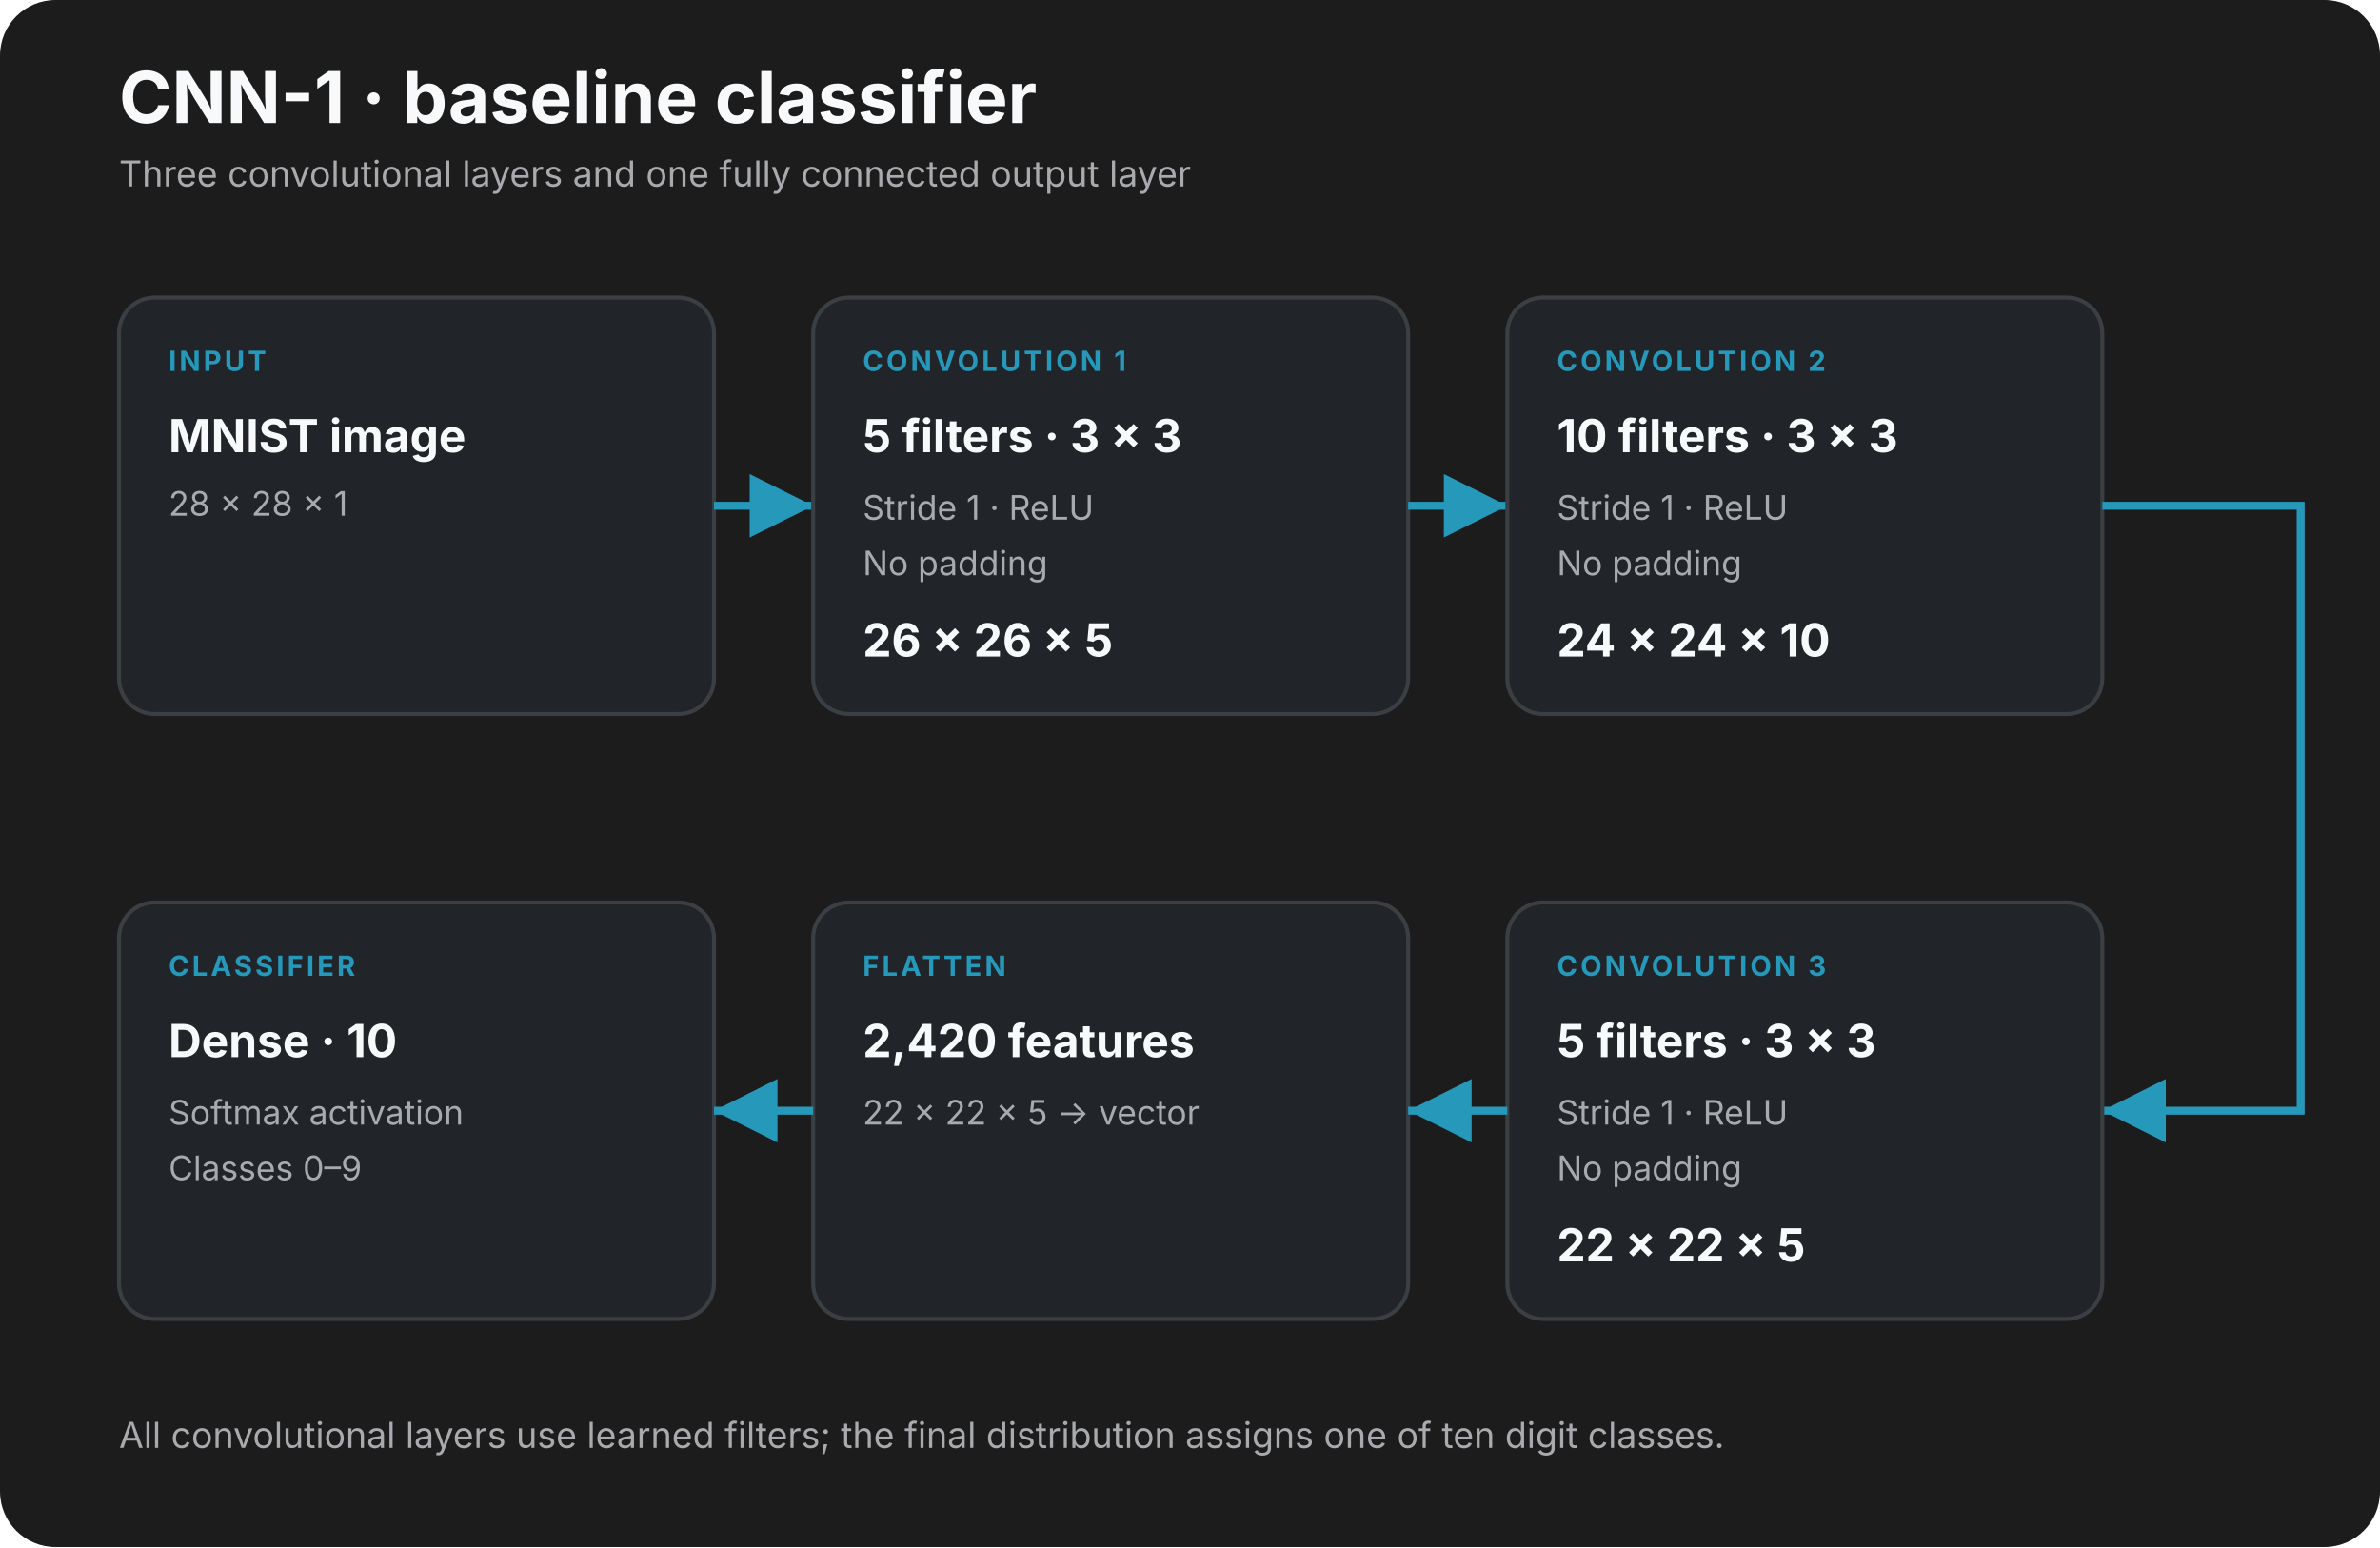
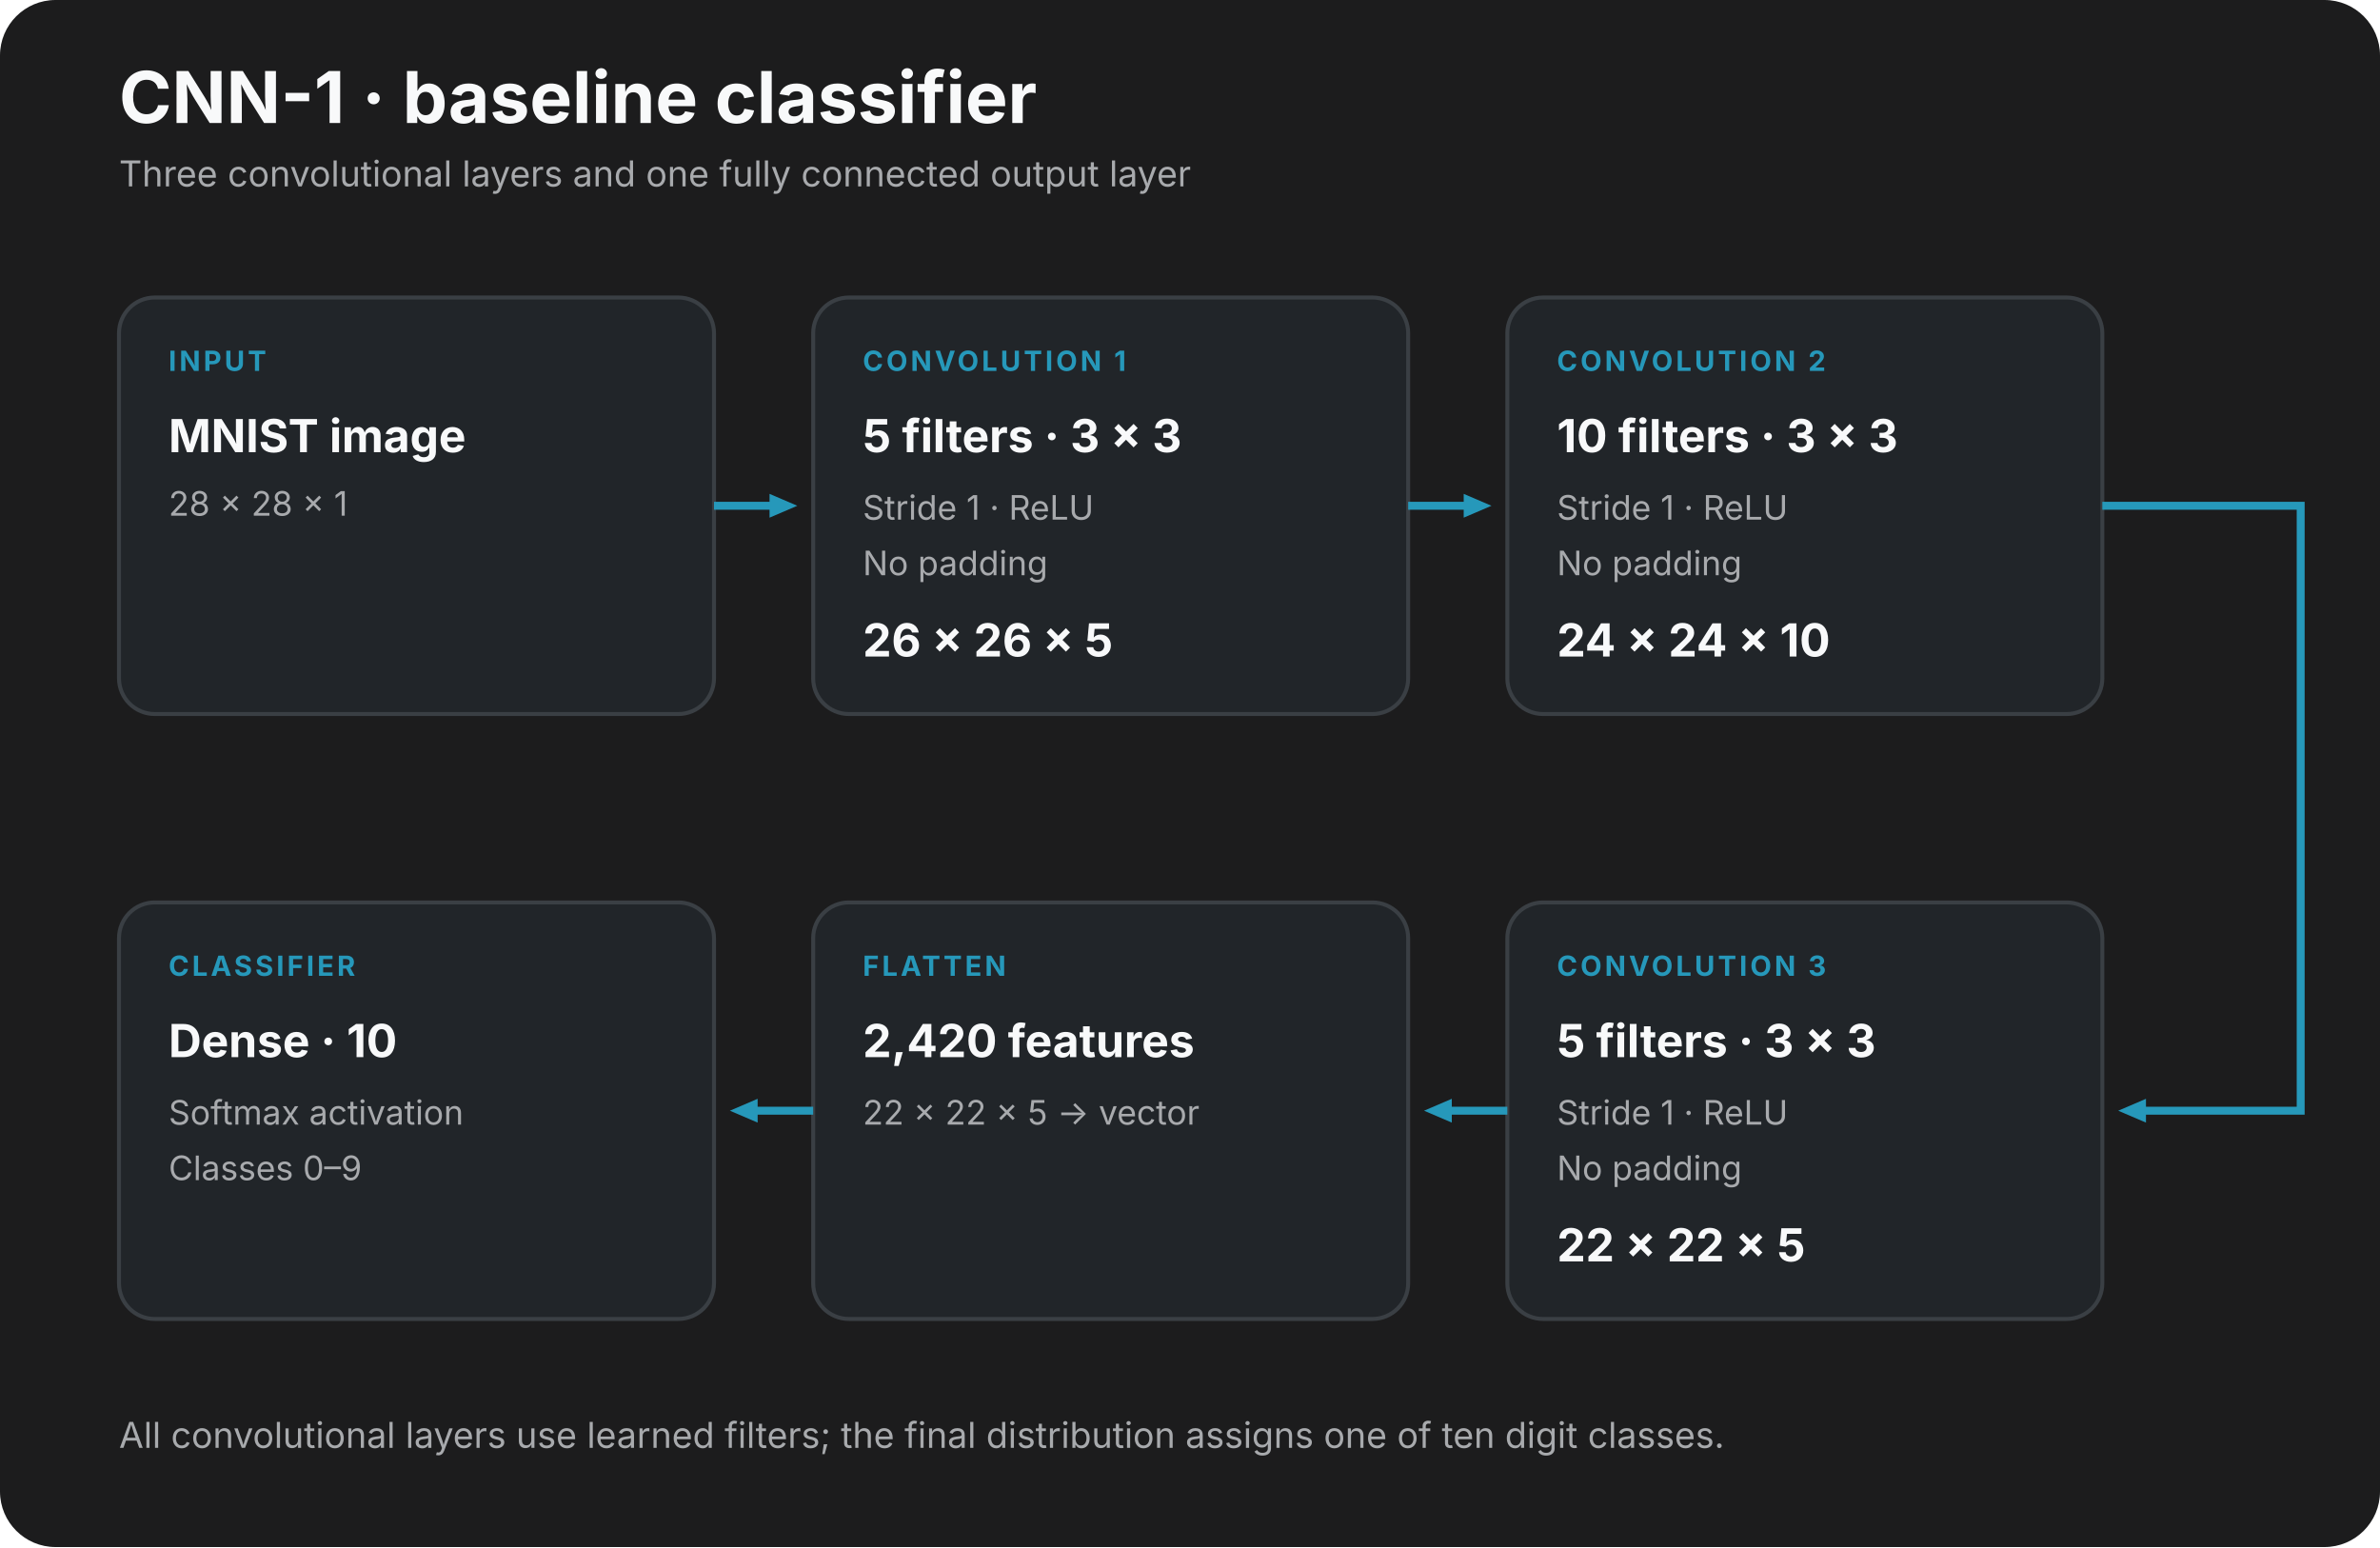
<svg xmlns="http://www.w3.org/2000/svg" viewBox="0 0 1200 780" role="img" aria-labelledby="cnn1-title cnn1-desc">
  <defs>
-     <marker id="cnn1-arrow" markerWidth="11" markerHeight="11" refX="8" refY="4" orient="auto">
-       <path d="M0 0 8 4 0 8Z" fill="#2698ba" />
+     <marker id="cnn1-arrow" markerWidth="16" markerHeight="12" refX="2" refY="6" orient="auto" markerUnits="userSpaceOnUse">
+       <path d="M0 0 14 6 0 12Z" fill="#2698ba" stroke="none" />
    </marker>
-     <style>.h{fill:#f8f9fa;font:700 36px Inter,-apple-system,BlinkMacSystemFont,"Segoe UI",sans-serif}.s{fill:#a8aaad;font:400 18px Inter,-apple-system,BlinkMacSystemFont,"Segoe UI",sans-serif}.k{fill:#2698ba;font:700 14px Inter,-apple-system,BlinkMacSystemFont,"Segoe UI",sans-serif;letter-spacing:1.5px}.n{fill:#f8f9fa;font:700 23px Inter,-apple-system,BlinkMacSystemFont,"Segoe UI",sans-serif}.d{fill:#a8aaad;font:400 17px Inter,-apple-system,BlinkMacSystemFont,"Segoe UI",sans-serif}.c{fill:#212529;stroke:#3a3f44;stroke-width:2}.a{fill:none;stroke:#2698ba;stroke-width:4;marker-end:url(#cnn1-arrow)}</style>
+     <style>.h{fill:#f8f9fa;font:700 36px Inter,-apple-system,BlinkMacSystemFont,"Segoe UI",sans-serif}.s{fill:#a8aaad;font:400 18px Inter,-apple-system,BlinkMacSystemFont,"Segoe UI",sans-serif}.k{fill:#2698ba;font:700 14px Inter,-apple-system,BlinkMacSystemFont,"Segoe UI",sans-serif;letter-spacing:1.5px}.n{fill:#f8f9fa;font:700 23px Inter,-apple-system,BlinkMacSystemFont,"Segoe UI",sans-serif}.d{fill:#a8aaad;font:400 17px Inter,-apple-system,BlinkMacSystemFont,"Segoe UI",sans-serif}.c{fill:#212529;stroke:#3a3f44;stroke-width:2}.a{fill:none;stroke:#2698ba;stroke-width:4;stroke-linecap: butt; marker-end:url(#cnn1-arrow)}</style>
  </defs>
  <rect width="1200" height="780" rx="28" fill="#1c1c1d" />
  <text x="60" y="62" class="h">CNN-1 · baseline classifier</text>
  <text x="60" y="94" class="s">Three convolutional layers and one fully connected output layer</text>
  <g transform="translate(60 150)">
    <rect width="300" height="210" rx="18" class="c" />
    <text x="25" y="37" class="k">INPUT</text>
    <text x="25" y="78" class="n">MNIST image</text>
    <text x="25" y="110" class="d">28 × 28 × 1</text>
  </g>
-   <path d="M360 255h50" class="a" />
+   <path d="M360 255h30" class="a" />
  <g transform="translate(410 150)">
    <rect width="300" height="210" rx="18" class="c" />
    <text x="25" y="37" class="k">CONVOLUTION 1</text>
    <text x="25" y="78" class="n">5 filters · 3 × 3</text>
    <text x="25" y="112" class="d">Stride 1 · ReLU</text>
    <text x="25" y="140" class="d">No padding</text>
    <text x="25" y="181" class="n">26 × 26 × 5</text>
  </g>
-   <path d="M710 255h50" class="a" />
+   <path d="M710 255h30" class="a" />
  <g transform="translate(760 150)">
    <rect width="300" height="210" rx="18" class="c" />
    <text x="25" y="37" class="k">CONVOLUTION 2</text>
    <text x="25" y="78" class="n">10 filters · 3 × 3</text>
    <text x="25" y="112" class="d">Stride 1 · ReLU</text>
    <text x="25" y="140" class="d">No padding</text>
    <text x="25" y="181" class="n">24 × 24 × 10</text>
  </g>
-   <path d="M1060 255h100v305h-100" class="a" />
+   <path d="M1060 255h100v305h-80" class="a" />
  <g transform="translate(60 455)">
    <rect width="300" height="210" rx="18" class="c" />
    <text x="25" y="37" class="k">CLASSIFIER</text>
    <text x="25" y="78" class="n">Dense · 10</text>
    <text x="25" y="112" class="d">Softmax activation</text>
    <text x="25" y="140" class="d">Classes 0–9</text>
  </g>
  <g transform="translate(410 455)">
    <rect width="300" height="210" rx="18" class="c" />
    <text x="25" y="37" class="k">FLATTEN</text>
    <text x="25" y="78" class="n">2,420 features</text>
    <text x="25" y="112" class="d">22 × 22 × 5 → vector</text>
  </g>
  <g transform="translate(760 455)">
    <rect width="300" height="210" rx="18" class="c" />
    <text x="25" y="37" class="k">CONVOLUTION 3</text>
    <text x="25" y="78" class="n">5 filters · 3 × 3</text>
    <text x="25" y="112" class="d">Stride 1 · ReLU</text>
    <text x="25" y="140" class="d">No padding</text>
    <text x="25" y="181" class="n">22 × 22 × 5</text>
  </g>
-   <path d="M760 560h-50" class="a" />
-   <path d="M410 560h-50" class="a" />
+   <path d="M760 560h-30" class="a" />
+   <path d="M410 560h-30" class="a" />
  <text x="60" y="730" class="s">All convolutional layers use learned filters; the final distribution assigns one of ten digit classes.</text>
</svg>
